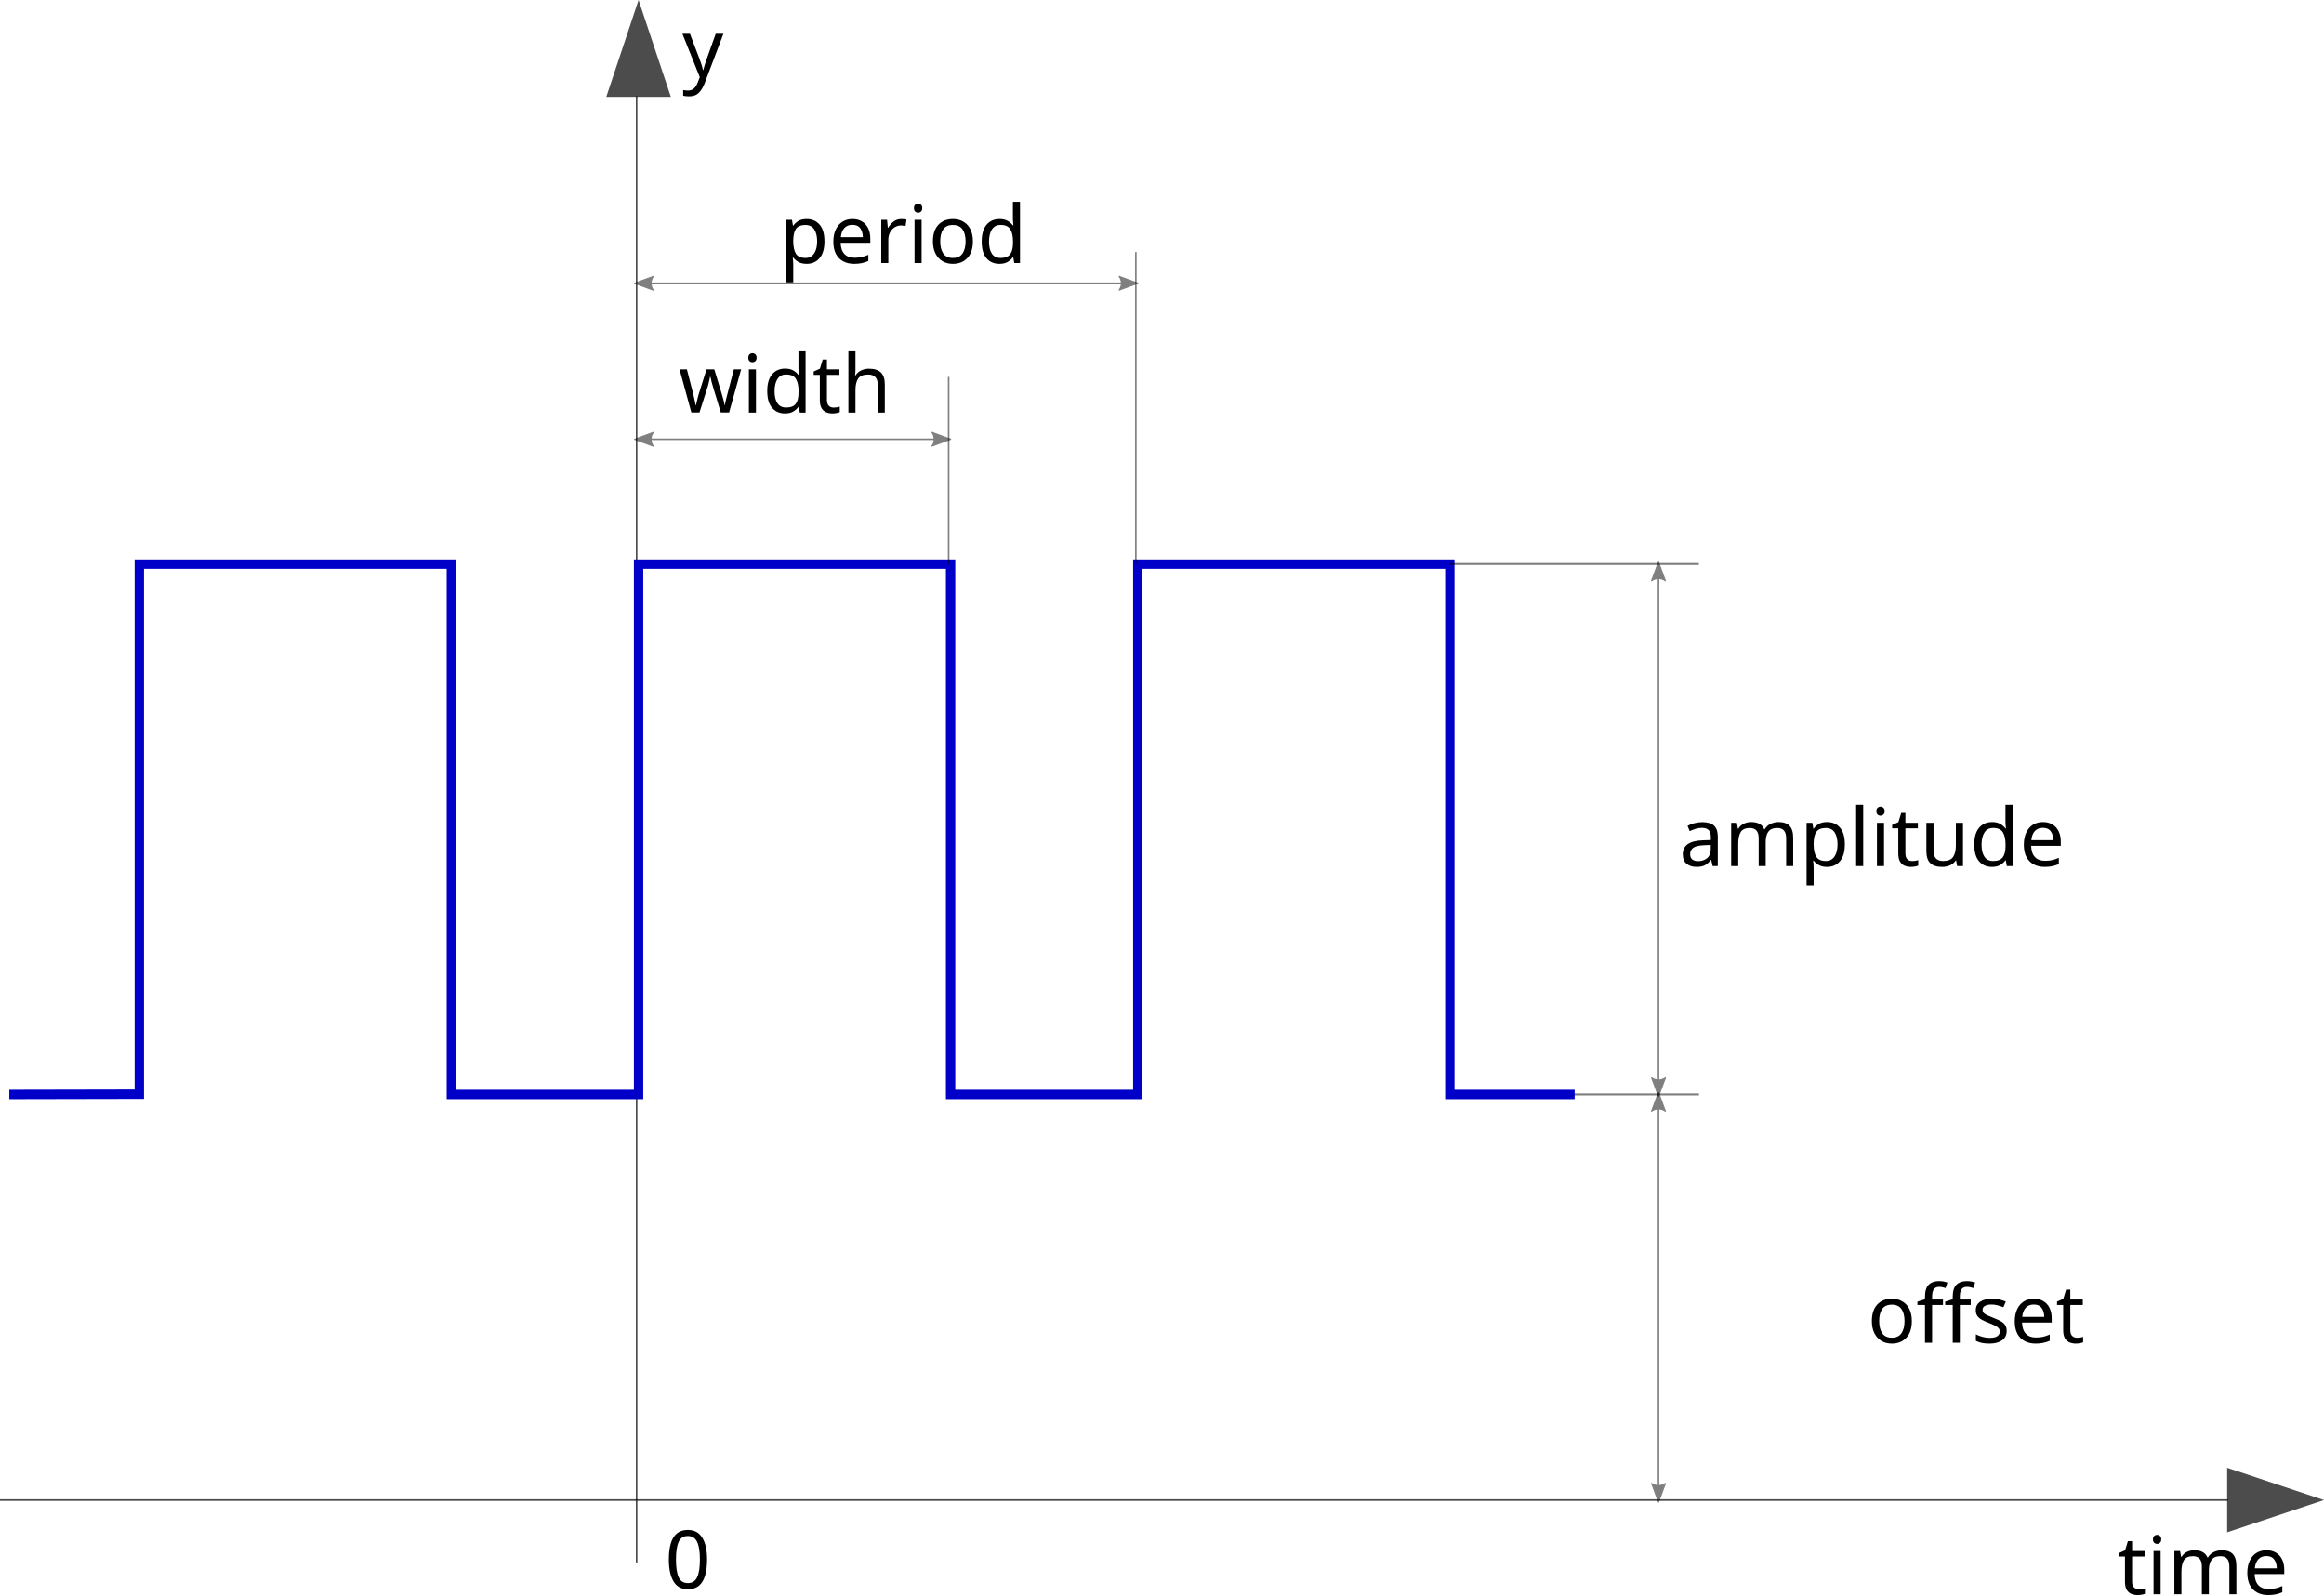
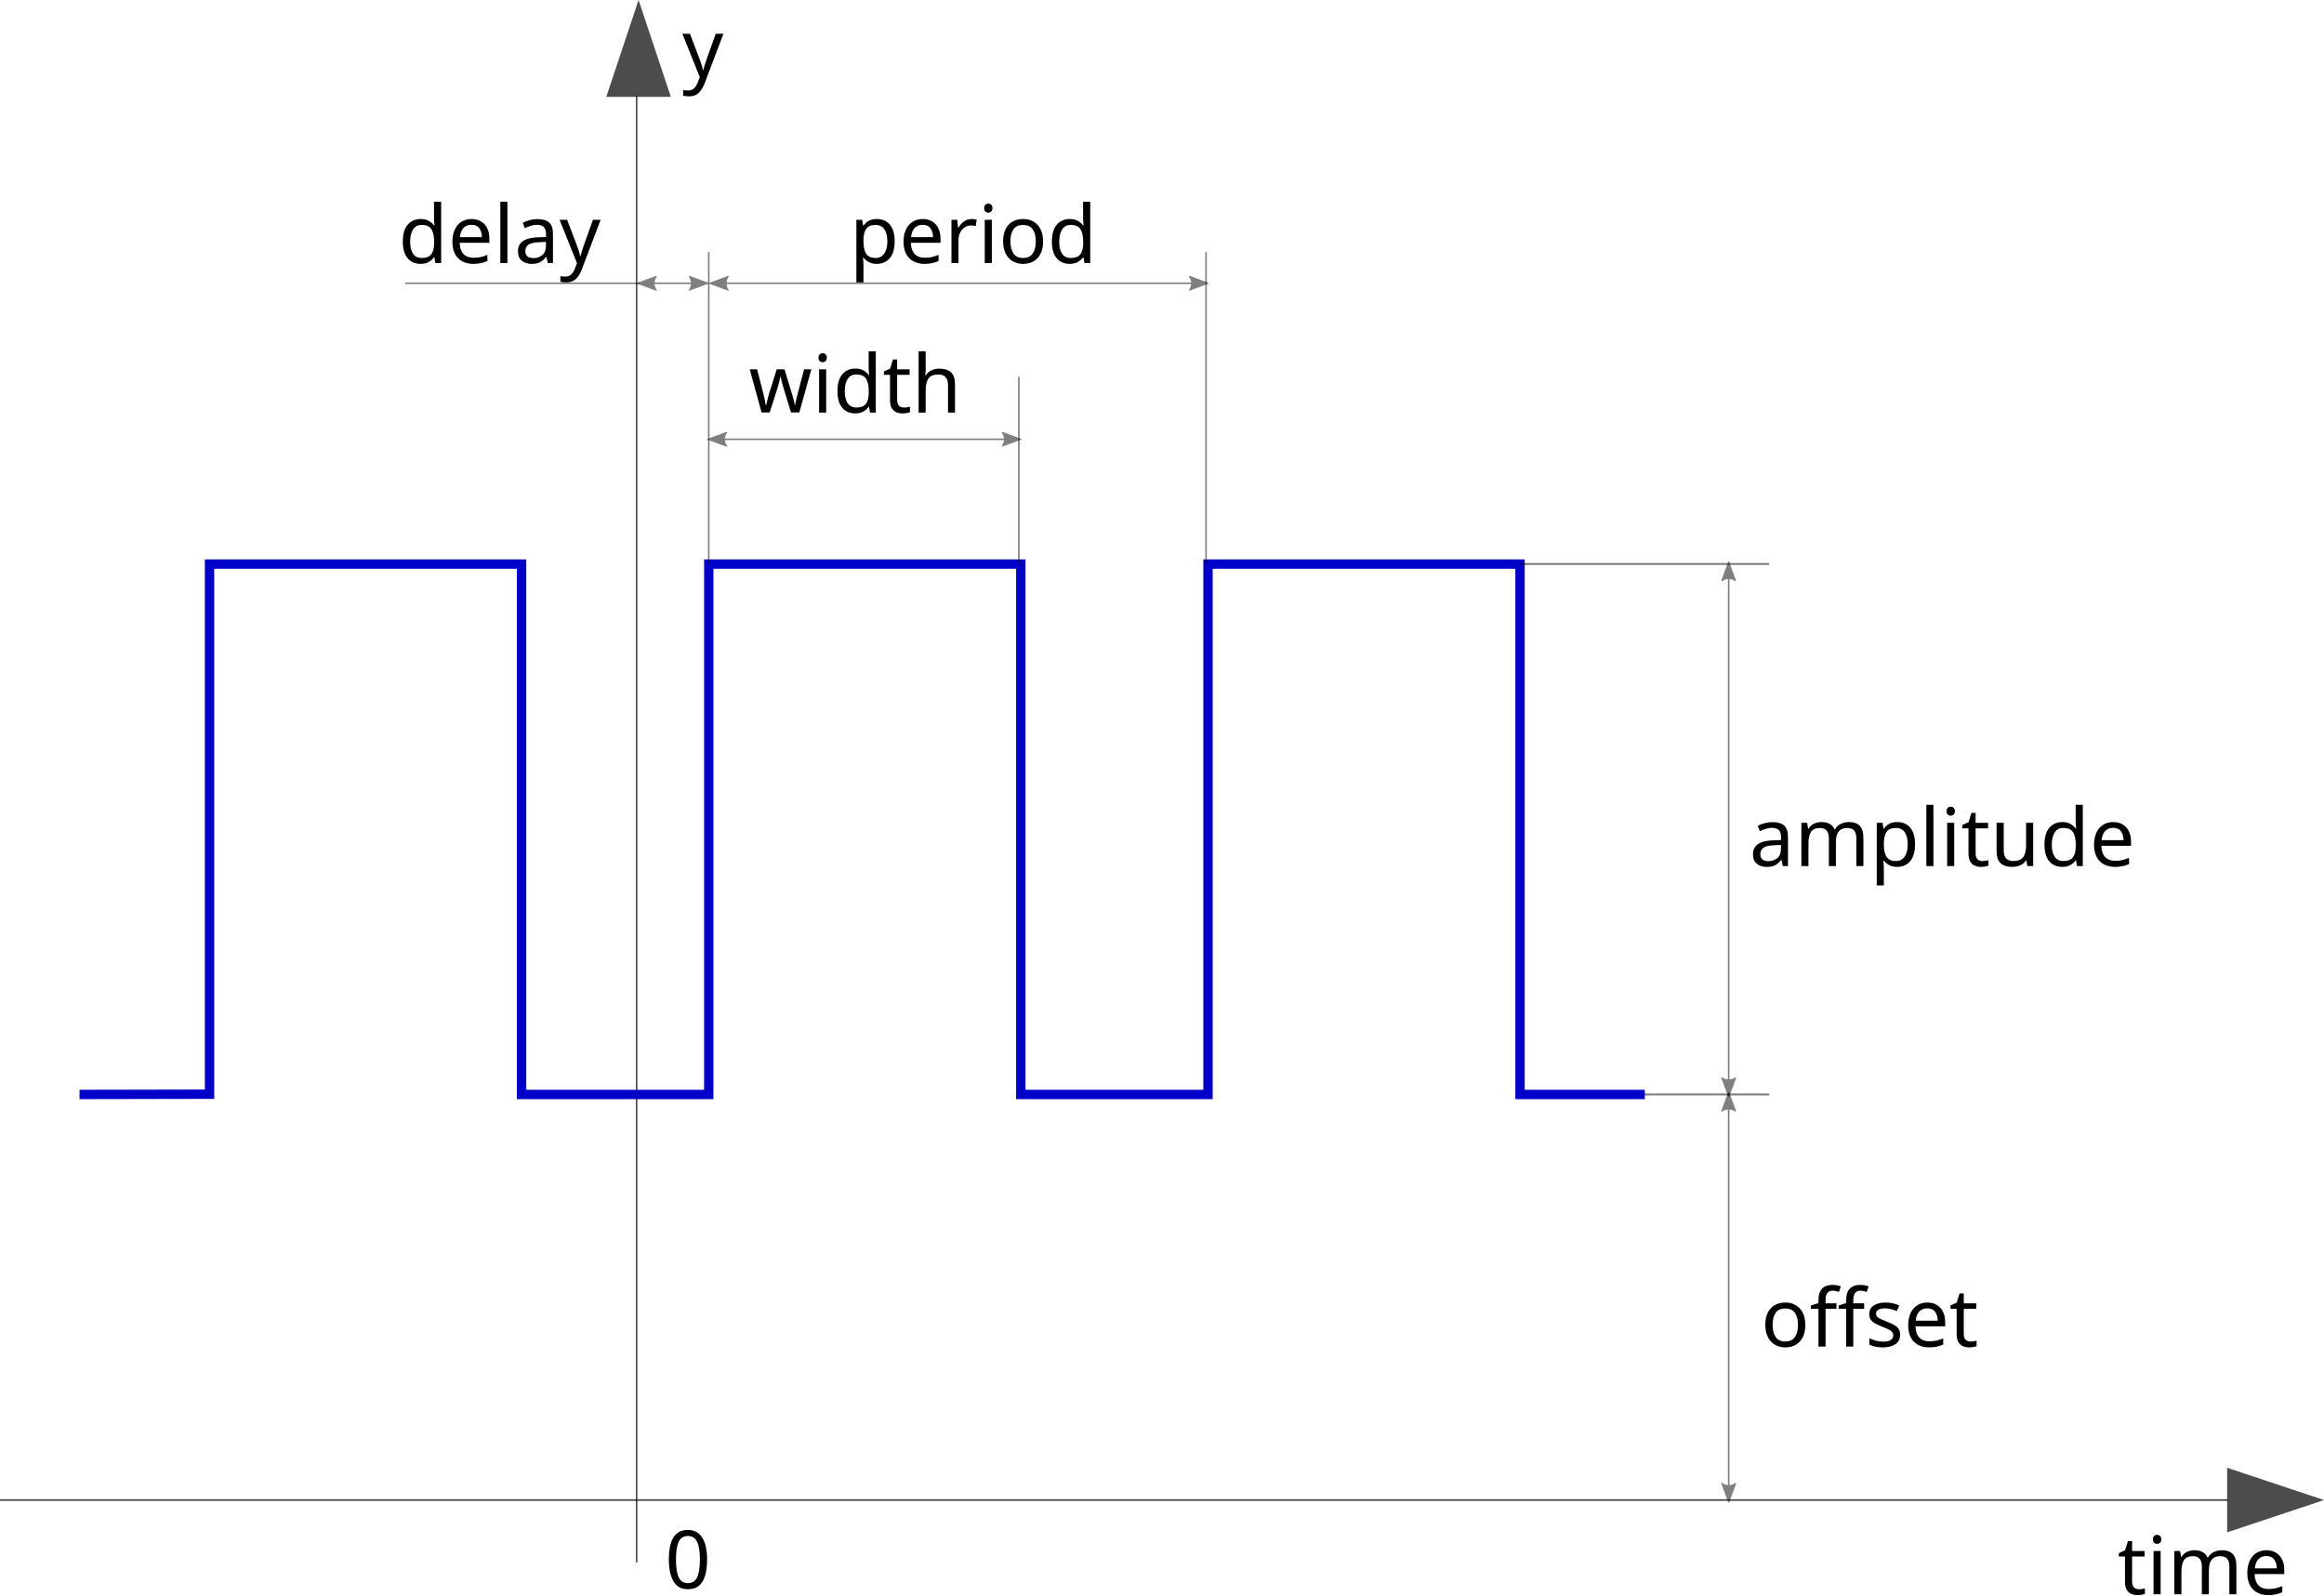
<svg xmlns="http://www.w3.org/2000/svg" width="210.205mm" height="144.315mm" viewBox="0 0 744.821 511.351" id="svg6083" version="1.1">
  <defs id="defs6085">
+     <marker style="overflow:visible" id="marker1458" refX="0" refY="0" orient="auto">
+       <path transform="matrix(-1.1,0,0,-1.1,-1.1,0)" d="M 8.719,4.034 -2.207,0.016 8.719,-4.002 c -1.745,2.372 -1.735,5.617 -6e-7,8.035 z" style="fill:#000000;fill-opacity:1;fill-rule:evenodd;stroke:#000000;stroke-width:0.625;stroke-linejoin:round;stroke-opacity:1" id="path1456" />
+     </marker>
+     <marker style="overflow:visible" id="marker1448" refX="0" refY="0" orient="auto">
+       <path transform="matrix(1.1,0,0,1.1,1.1,0)" d="M 8.719,4.034 -2.207,0.016 8.719,-4.002 c -1.745,2.372 -1.735,5.617 -6e-7,8.035 z" style="fill:#000000;fill-opacity:1;fill-rule:evenodd;stroke:#000000;stroke-width:0.625;stroke-linejoin:round;stroke-opacity:1" id="path1446" />
+     </marker>
+     <marker style="overflow:visible" id="marker1204" refX="0" refY="0" orient="auto">
+       <path transform="matrix(-1.1,0,0,-1.1,-1.1,0)" d="M 8.719,4.034 -2.207,0.016 8.719,-4.002 c -1.745,2.372 -1.735,5.617 -6e-7,8.035 z" style="fill:#000000;fill-opacity:1;fill-rule:evenodd;stroke:#000000;stroke-width:0.625;stroke-linejoin:round;stroke-opacity:1" id="path1202" />
+     </marker>
+     <marker style="overflow:visible" id="marker1194" refX="0" refY="0" orient="auto">
+       <path transform="matrix(1.1,0,0,1.1,1.1,0)" d="M 8.719,4.034 -2.207,0.016 8.719,-4.002 c -1.745,2.372 -1.735,5.617 -6e-7,8.035 z" style="fill:#000000;fill-opacity:1;fill-rule:evenodd;stroke:#000000;stroke-width:0.625;stroke-linejoin:round;stroke-opacity:1" id="path1192" />
+     </marker>
    <marker style="overflow:visible" id="marker6935" refX="0" refY="0" orient="auto">
      <path transform="matrix(-1.1,0,0,-1.1,-1.1,0)" d="M 8.719,4.034 -2.207,0.016 8.719,-4.002 c -1.745,2.372 -1.735,5.617 -6e-7,8.035 z" style="fill:#000000;fill-opacity:1;fill-rule:evenodd;stroke:#000000;stroke-width:0.625;stroke-linejoin:round;stroke-opacity:1" id="path6937" />
    </marker>
    <marker style="overflow:visible" id="marker6877" refX="0" refY="0" orient="auto">
      <path transform="matrix(-1.1,0,0,-1.1,-1.1,0)" d="M 8.719,4.034 -2.207,0.016 8.719,-4.002 c -1.745,2.372 -1.735,5.617 -6e-7,8.035 z" style="fill:#000000;fill-opacity:1;fill-rule:evenodd;stroke:#000000;stroke-width:0.625;stroke-linejoin:round;stroke-opacity:1" id="path6879" />
    </marker>
    <marker style="overflow:visible" id="marker6831" refX="0" refY="0" orient="auto">
      <path transform="matrix(-1.1,0,0,-1.1,-1.1,0)" d="M 8.719,4.034 -2.207,0.016 8.719,-4.002 c -1.745,2.372 -1.735,5.617 -6e-7,8.035 z" style="fill:#000000;fill-opacity:1;fill-rule:evenodd;stroke:#000000;stroke-width:0.625;stroke-linejoin:round;stroke-opacity:1" id="path6833" />
    </marker>
    <marker style="overflow:visible" id="marker6779" refX="0" refY="0" orient="auto">
      <path transform="matrix(1.1,0,0,1.1,1.1,0)" d="M 8.719,4.034 -2.207,0.016 8.719,-4.002 c -1.745,2.372 -1.735,5.617 -6e-7,8.035 z" style="fill:#000000;fill-opacity:1;fill-rule:evenodd;stroke:#000000;stroke-width:0.625;stroke-linejoin:round;stroke-opacity:1" id="path6781" />
    </marker>
    <marker style="overflow:visible" id="marker6745" refX="0" refY="0" orient="auto">
      <path transform="matrix(1.1,0,0,1.1,1.1,0)" d="M 8.719,4.034 -2.207,0.016 8.719,-4.002 c -1.745,2.372 -1.735,5.617 -6e-7,8.035 z" style="fill:#000000;fill-opacity:1;fill-rule:evenodd;stroke:#000000;stroke-width:0.625;stroke-linejoin:round;stroke-opacity:1" id="path6747" />
    </marker>
    <marker orient="auto" refY="0" refX="0" id="marker6711" style="overflow:visible">
      <path id="path6713" style="fill:#000000;fill-opacity:1;fill-rule:evenodd;stroke:#000000;stroke-width:0.625;stroke-linejoin:round;stroke-opacity:1" d="M 8.719,4.034 -2.207,0.016 8.719,-4.002 c -1.745,2.372 -1.735,5.617 -6e-7,8.035 z" transform="matrix(1.1,0,0,1.1,1.1,0)" />
    </marker>
    <marker orient="auto" refY="0" refX="0" id="Arrow2Lend" style="overflow:visible">
      <path id="path4202" style="fill:#000000;fill-opacity:1;fill-rule:evenodd;stroke:#000000;stroke-width:0.625;stroke-linejoin:round;stroke-opacity:1" d="M 8.719,4.034 -2.207,0.016 8.719,-4.002 c -1.745,2.372 -1.735,5.617 -6e-7,8.035 z" transform="matrix(-1.1,0,0,-1.1,-1.1,0)" />
    </marker>
    <marker orient="auto" refY="0" refX="0" id="Arrow2Lstart" style="overflow:visible">
      <path id="path4199" style="fill:#000000;fill-opacity:1;fill-rule:evenodd;stroke:#000000;stroke-width:0.625;stroke-linejoin:round;stroke-opacity:1" d="M 8.719,4.034 -2.207,0.016 8.719,-4.002 c -1.745,2.372 -1.735,5.617 -6e-7,8.035 z" transform="matrix(1.1,0,0,1.1,1.1,0)" />
    </marker>
  </defs>
  <g id="layer1" transform="translate(54.03064,-201.5716)">
-     <path style="opacity:0.5;fill:none;fill-rule:evenodd;stroke:#000000;stroke-width:0.632;stroke-linecap:butt;stroke-linejoin:miter;stroke-miterlimit:4;stroke-dasharray:none;stroke-opacity:1" d="m 410.625,552.362 h 79.856" id="path960" />
+     <path style="opacity:0.5;fill:none;fill-rule:evenodd;stroke:#000000;stroke-width:0.632;stroke-linecap:butt;stroke-linejoin:miter;stroke-miterlimit:4;stroke-dasharray:none;stroke-opacity:1" d="m 433.125,552.362 h 79.856" id="path960" />
    <path style="opacity:0.7;fill:#000000;fill-opacity:1;fill-rule:evenodd;stroke:#000000;stroke-width:0.528;stroke-linecap:butt;stroke-linejoin:miter;stroke-miterlimit:4;stroke-dasharray:none;stroke-opacity:1" d="M -54.031,682.362 H 660" id="path6633" />
    <path style="opacity:0.7;fill:#000000;fill-opacity:1;fill-rule:evenodd;stroke:#000000;stroke-width:0.5;stroke-linecap:butt;stroke-linejoin:miter;stroke-miterlimit:4;stroke-dasharray:none;stroke-opacity:1" d="m 150,702.362 v -470" id="path6635" />
    <path style="opacity:0.7;fill:#000000;fill-opacity:1;fill-rule:evenodd;stroke:#000000;stroke-width:0.5;stroke-linecap:butt;stroke-linejoin:miter;stroke-miterlimit:4;stroke-dasharray:none;stroke-opacity:1" d="m 660,692.362 v -20 l 30,10 z" id="path6637" />
    <path style="opacity:0.7;fill:#000000;fill-opacity:1;fill-rule:evenodd;stroke:#000000;stroke-width:0.5;stroke-linecap:butt;stroke-linejoin:miter;stroke-miterlimit:4;stroke-dasharray:none;stroke-opacity:1" d="m 160.625,232.362 h -20 l 10,-30 z" id="path6639" />
-     <path style="fill:none;fill-rule:evenodd;stroke:#0000c8;stroke-width:3;stroke-linecap:butt;stroke-linejoin:miter;stroke-miterlimit:4;stroke-dasharray:none;stroke-opacity:1" d="m -51.039,552.362 41.664,-0.084 0,-169.916 h 100 v 170 h 60 v -170 h 100 v 170 h 60 v -170 h 100 v 170 h 40" id="path6641" />
-     <path style="opacity:0.5;fill:none;fill-rule:evenodd;stroke:#000000;stroke-width:0.632;stroke-linecap:butt;stroke-linejoin:miter;stroke-miterlimit:4;stroke-dasharray:none;stroke-opacity:1" d="m 410.583,382.329 h 79.856" id="path6643" />
-     <path style="opacity:0.5;fill:none;fill-rule:evenodd;stroke:#000000;stroke-width:0.5;stroke-linecap:butt;stroke-linejoin:miter;stroke-miterlimit:4;stroke-dasharray:none;stroke-opacity:1" d="m 310,382.362 v -100" id="path6645" />
-     <path style="opacity:0.5;fill:none;fill-rule:evenodd;stroke:#000000;stroke-width:0.5;stroke-linecap:butt;stroke-linejoin:miter;stroke-miterlimit:4;stroke-dasharray:none;stroke-opacity:1" d="m 250,382.362 v -60" id="path6647" />
-     <path style="opacity:0.5;fill:none;fill-rule:evenodd;stroke:#000000;stroke-width:0.5;stroke-linecap:butt;stroke-linejoin:miter;stroke-miterlimit:4;stroke-dasharray:none;stroke-opacity:1;marker-start:url(#marker6711);marker-end:url(#marker6831)" d="M 150,342.362 H 250" id="path6649" />
-     <path style="opacity:0.5;fill:none;fill-rule:evenodd;stroke:#000000;stroke-width:0.5;stroke-linecap:butt;stroke-linejoin:miter;stroke-miterlimit:4;stroke-dasharray:none;stroke-opacity:1;marker-start:url(#marker6779);marker-end:url(#marker6935)" d="M 150,292.362 H 310" id="path6651" />
-     <path style="opacity:0.5;fill:none;fill-rule:evenodd;stroke:#000000;stroke-width:0.5;stroke-linecap:butt;stroke-linejoin:miter;stroke-miterlimit:4;stroke-dasharray:none;stroke-opacity:1;marker-start:url(#marker6745);marker-end:url(#marker6877)" d="m 477.5,382.362 v 170" id="path6655" />
-     <path style="opacity:0.5;fill:none;fill-rule:evenodd;stroke:#000000;stroke-width:0.5;stroke-linecap:butt;stroke-linejoin:miter;stroke-miterlimit:4;stroke-dasharray:none;stroke-opacity:1;marker-start:url(#Arrow2Lstart);marker-end:url(#Arrow2Lend)" d="m 477.5,552.362 v 130" id="path6657" />
-     <text xml:space="preserve" style="font-style:normal;font-weight:normal;line-height:0%;font-family:sans-serif;letter-spacing:0px;word-spacing:0px;fill:#000000;fill-opacity:1;stroke:none;stroke-width:1px;stroke-linecap:butt;stroke-linejoin:miter;stroke-opacity:1" x="544.465" y="631.944" id="text7029">
-       <tspan id="tspan7031" x="544.465" y="631.944" style="font-size:25.842px;line-height:1.25">offset</tspan>
+     <path style="fill:none;fill-rule:evenodd;stroke:#0000c8;stroke-width:3;stroke-linecap:butt;stroke-linejoin:miter;stroke-miterlimit:4;stroke-dasharray:none;stroke-opacity:1" d="M -28.539,552.362 13.125,552.279 V 382.362 h 100 v 170 h 60 v -170 h 100 v 170 h 60 v -170 h 100 v 170 h 40" id="path6641" />
+     <path style="opacity:0.5;fill:none;fill-rule:evenodd;stroke:#000000;stroke-width:0.632;stroke-linecap:butt;stroke-linejoin:miter;stroke-miterlimit:4;stroke-dasharray:none;stroke-opacity:1" d="m 433.083,382.329 h 79.856" id="path6643" />
+     <path style="opacity:0.5;fill:none;fill-rule:evenodd;stroke:#000000;stroke-width:0.5;stroke-linecap:butt;stroke-linejoin:miter;stroke-miterlimit:4;stroke-dasharray:none;stroke-opacity:1" d="m 332.5,382.362 v -100" id="path6645" />
+     <path style="opacity:0.5;fill:none;fill-rule:evenodd;stroke:#000000;stroke-width:0.5;stroke-linecap:butt;stroke-linejoin:miter;stroke-miterlimit:4;stroke-dasharray:none;stroke-opacity:1" d="m 272.5,382.362 v -60" id="path6647" />
+     <path style="opacity:0.5;fill:none;fill-rule:evenodd;stroke:#000000;stroke-width:0.497;stroke-linecap:butt;stroke-linejoin:miter;stroke-miterlimit:4;stroke-dasharray:none;stroke-opacity:1;marker-start:url(#marker6711);marker-end:url(#marker6831)" d="M 173.513,342.362 H 272.5" id="path6649" />
+     <path style="opacity:0.5;fill:none;fill-rule:evenodd;stroke:#000000;stroke-width:0.498;stroke-linecap:butt;stroke-linejoin:miter;stroke-miterlimit:4;stroke-dasharray:none;stroke-opacity:1;marker-start:url(#marker6779);marker-end:url(#marker6935)" d="M 174.037,292.362 H 332.5" id="path6651" />
+     <path style="opacity:0.5;fill:none;fill-rule:evenodd;stroke:#000000;stroke-width:0.5;stroke-linecap:butt;stroke-linejoin:miter;stroke-miterlimit:4;stroke-dasharray:none;stroke-opacity:1;marker-start:url(#marker6745);marker-end:url(#marker6877)" d="m 500,382.362 v 170" id="path6655" />
+     <path style="opacity:0.5;fill:none;fill-rule:evenodd;stroke:#000000;stroke-width:0.5;stroke-linecap:butt;stroke-linejoin:miter;stroke-miterlimit:4;stroke-dasharray:none;stroke-opacity:1;marker-start:url(#Arrow2Lstart);marker-end:url(#Arrow2Lend)" d="m 500,552.362 v 130" id="path6657" />
+     <text xml:space="preserve" style="font-style:normal;font-weight:normal;line-height:0%;font-family:sans-serif;letter-spacing:0px;word-spacing:0px;fill:#000000;fill-opacity:1;stroke:none;stroke-width:1px;stroke-linecap:butt;stroke-linejoin:miter;stroke-opacity:1" x="510.317" y="633.164" id="text7029">
+       <tspan id="tspan7031" x="510.317" y="633.164" style="font-size:25.842px;line-height:1.25">offset</tspan>
    </text>
    <text xml:space="preserve" style="font-style:normal;font-weight:normal;line-height:0%;font-family:sans-serif;text-align:start;letter-spacing:0px;word-spacing:0px;writing-mode:lr-tb;text-anchor:start;fill:#000000;fill-opacity:1;stroke:none;stroke-width:1px;stroke-linecap:butt;stroke-linejoin:miter;stroke-opacity:1" x="159.066" y="710.673" id="text7029-1">
      <tspan id="tspan7149" x="159.066" y="710.673" style="font-size:25.842px;line-height:1.25">0</tspan>
    </text>
    <text xml:space="preserve" style="font-style:normal;font-weight:normal;line-height:0%;font-family:sans-serif;text-align:start;letter-spacing:0px;word-spacing:0px;writing-mode:lr-tb;text-anchor:start;fill:#000000;fill-opacity:1;stroke:none;stroke-width:1px;stroke-linecap:butt;stroke-linejoin:miter;stroke-opacity:1" x="624.632" y="712.557" id="text7029-1-0">
      <tspan id="tspan7151" x="624.632" y="712.557" style="font-size:25.842px;line-height:1.25">time</tspan>
    </text>
-     <text xml:space="preserve" style="font-style:normal;font-weight:normal;line-height:0%;font-family:sans-serif;text-align:start;letter-spacing:0px;word-spacing:0px;writing-mode:lr-tb;text-anchor:start;fill:#000000;fill-opacity:1;stroke:none;stroke-width:1px;stroke-linecap:butt;stroke-linejoin:miter;stroke-opacity:1" x="484.095" y="479.162" id="text7029-1-0-5">
-       <tspan id="tspan7147" x="484.095" y="479.162" style="font-size:25.842px;line-height:1.25">amplitude</tspan>
+     <text xml:space="preserve" style="font-style:normal;font-weight:normal;line-height:0%;font-family:sans-serif;text-align:start;letter-spacing:0px;word-spacing:0px;writing-mode:lr-tb;text-anchor:start;fill:#000000;fill-opacity:1;stroke:none;stroke-width:1px;stroke-linecap:butt;stroke-linejoin:miter;stroke-opacity:1" x="506.594" y="479.162" id="text7029-1-0-5">
+       <tspan id="tspan7147" x="506.594" y="479.162" style="font-size:25.842px;line-height:1.25">amplitude</tspan>
    </text>
-     <text xml:space="preserve" style="font-style:normal;font-weight:normal;line-height:0%;font-family:sans-serif;text-align:start;letter-spacing:0px;word-spacing:0px;writing-mode:lr-tb;text-anchor:start;fill:#000000;fill-opacity:1;stroke:none;stroke-width:1px;stroke-linecap:butt;stroke-linejoin:miter;stroke-opacity:1" x="163.467" y="333.814" id="text7029-1-0-5-6">
-       <tspan id="tspan7145" x="163.467" y="333.814" style="font-size:25.842px;line-height:1.25">width</tspan>
+     <text xml:space="preserve" style="font-style:normal;font-weight:normal;line-height:0%;font-family:sans-serif;text-align:start;letter-spacing:0px;word-spacing:0px;writing-mode:lr-tb;text-anchor:start;fill:#000000;fill-opacity:1;stroke:none;stroke-width:1px;stroke-linecap:butt;stroke-linejoin:miter;stroke-opacity:1" x="185.967" y="333.814" id="text7029-1-0-5-6">
+       <tspan id="tspan7145" x="185.967" y="333.814" style="font-size:25.842px;line-height:1.25">width</tspan>
    </text>
-     <text xml:space="preserve" style="font-style:normal;font-weight:normal;line-height:0%;font-family:sans-serif;text-align:start;letter-spacing:0px;word-spacing:0px;writing-mode:lr-tb;text-anchor:start;fill:#000000;fill-opacity:1;stroke:none;stroke-width:1px;stroke-linecap:butt;stroke-linejoin:miter;stroke-opacity:1" x="195.732" y="285.88" id="text7029-1-0-5-6-6">
-       <tspan id="tspan7143" x="195.732" y="285.88" style="font-size:25.842px;line-height:1.25">period</tspan>
+     <text xml:space="preserve" style="font-style:normal;font-weight:normal;line-height:0%;font-family:sans-serif;text-align:start;letter-spacing:0px;word-spacing:0px;writing-mode:lr-tb;text-anchor:start;fill:#000000;fill-opacity:1;stroke:none;stroke-width:1px;stroke-linecap:butt;stroke-linejoin:miter;stroke-opacity:1" x="218.232" y="285.88" id="text7029-1-0-5-6-6">
+       <tspan id="tspan7143" x="218.232" y="285.88" style="font-size:25.842px;line-height:1.25">period</tspan>
    </text>
    <text xml:space="preserve" style="font-style:normal;font-weight:normal;line-height:0%;font-family:sans-serif;text-align:start;letter-spacing:0px;word-spacing:0px;writing-mode:lr-tb;text-anchor:start;fill:#000000;fill-opacity:1;stroke:none;stroke-width:1px;stroke-linecap:butt;stroke-linejoin:miter;stroke-opacity:1" x="164.636" y="226.248" id="text7029-1-0-5-6-6-5">
      <tspan id="tspan7141" x="164.636" y="226.248" style="font-size:25.842px;line-height:1.25">y</tspan>
    </text>
+     <path style="opacity:0.5;fill:none;fill-rule:evenodd;stroke:#000000;stroke-width:0.5;stroke-linecap:butt;stroke-linejoin:miter;stroke-miterlimit:4;stroke-dasharray:none;stroke-opacity:1" d="m 173.125,382.362 v -100" id="path1140" />
+     <path style="opacity:0.5;fill:none;fill-rule:evenodd;stroke:#000000;stroke-width:0.5;stroke-linecap:butt;stroke-linejoin:miter;stroke-miterlimit:4;stroke-dasharray:none;stroke-opacity:1;marker-start:url(#marker1194);marker-end:url(#marker1204)" d="m 150.959,292.362 h 21.282" id="path1190" />
+     <path style="opacity:0.5;fill:none;fill-rule:evenodd;stroke:#000000;stroke-width:0.5;stroke-linecap:butt;stroke-linejoin:miter;stroke-miterlimit:4;stroke-dasharray:none;stroke-opacity:1" d="m 75.8,292.362 h 75.158" id="path1444" />
+     <text xml:space="preserve" style="font-style:normal;font-weight:normal;line-height:0%;font-family:sans-serif;text-align:start;letter-spacing:0px;word-spacing:0px;writing-mode:lr-tb;text-anchor:start;fill:#000000;fill-opacity:1;stroke:none;stroke-width:1px;stroke-linecap:butt;stroke-linejoin:miter;stroke-opacity:1" x="73.647" y="285.88" id="text1642">
+       <tspan id="tspan1640" x="73.647" y="285.88" style="font-size:25.842px;line-height:1.25">delay</tspan>
+     </text>
  </g>
</svg>
